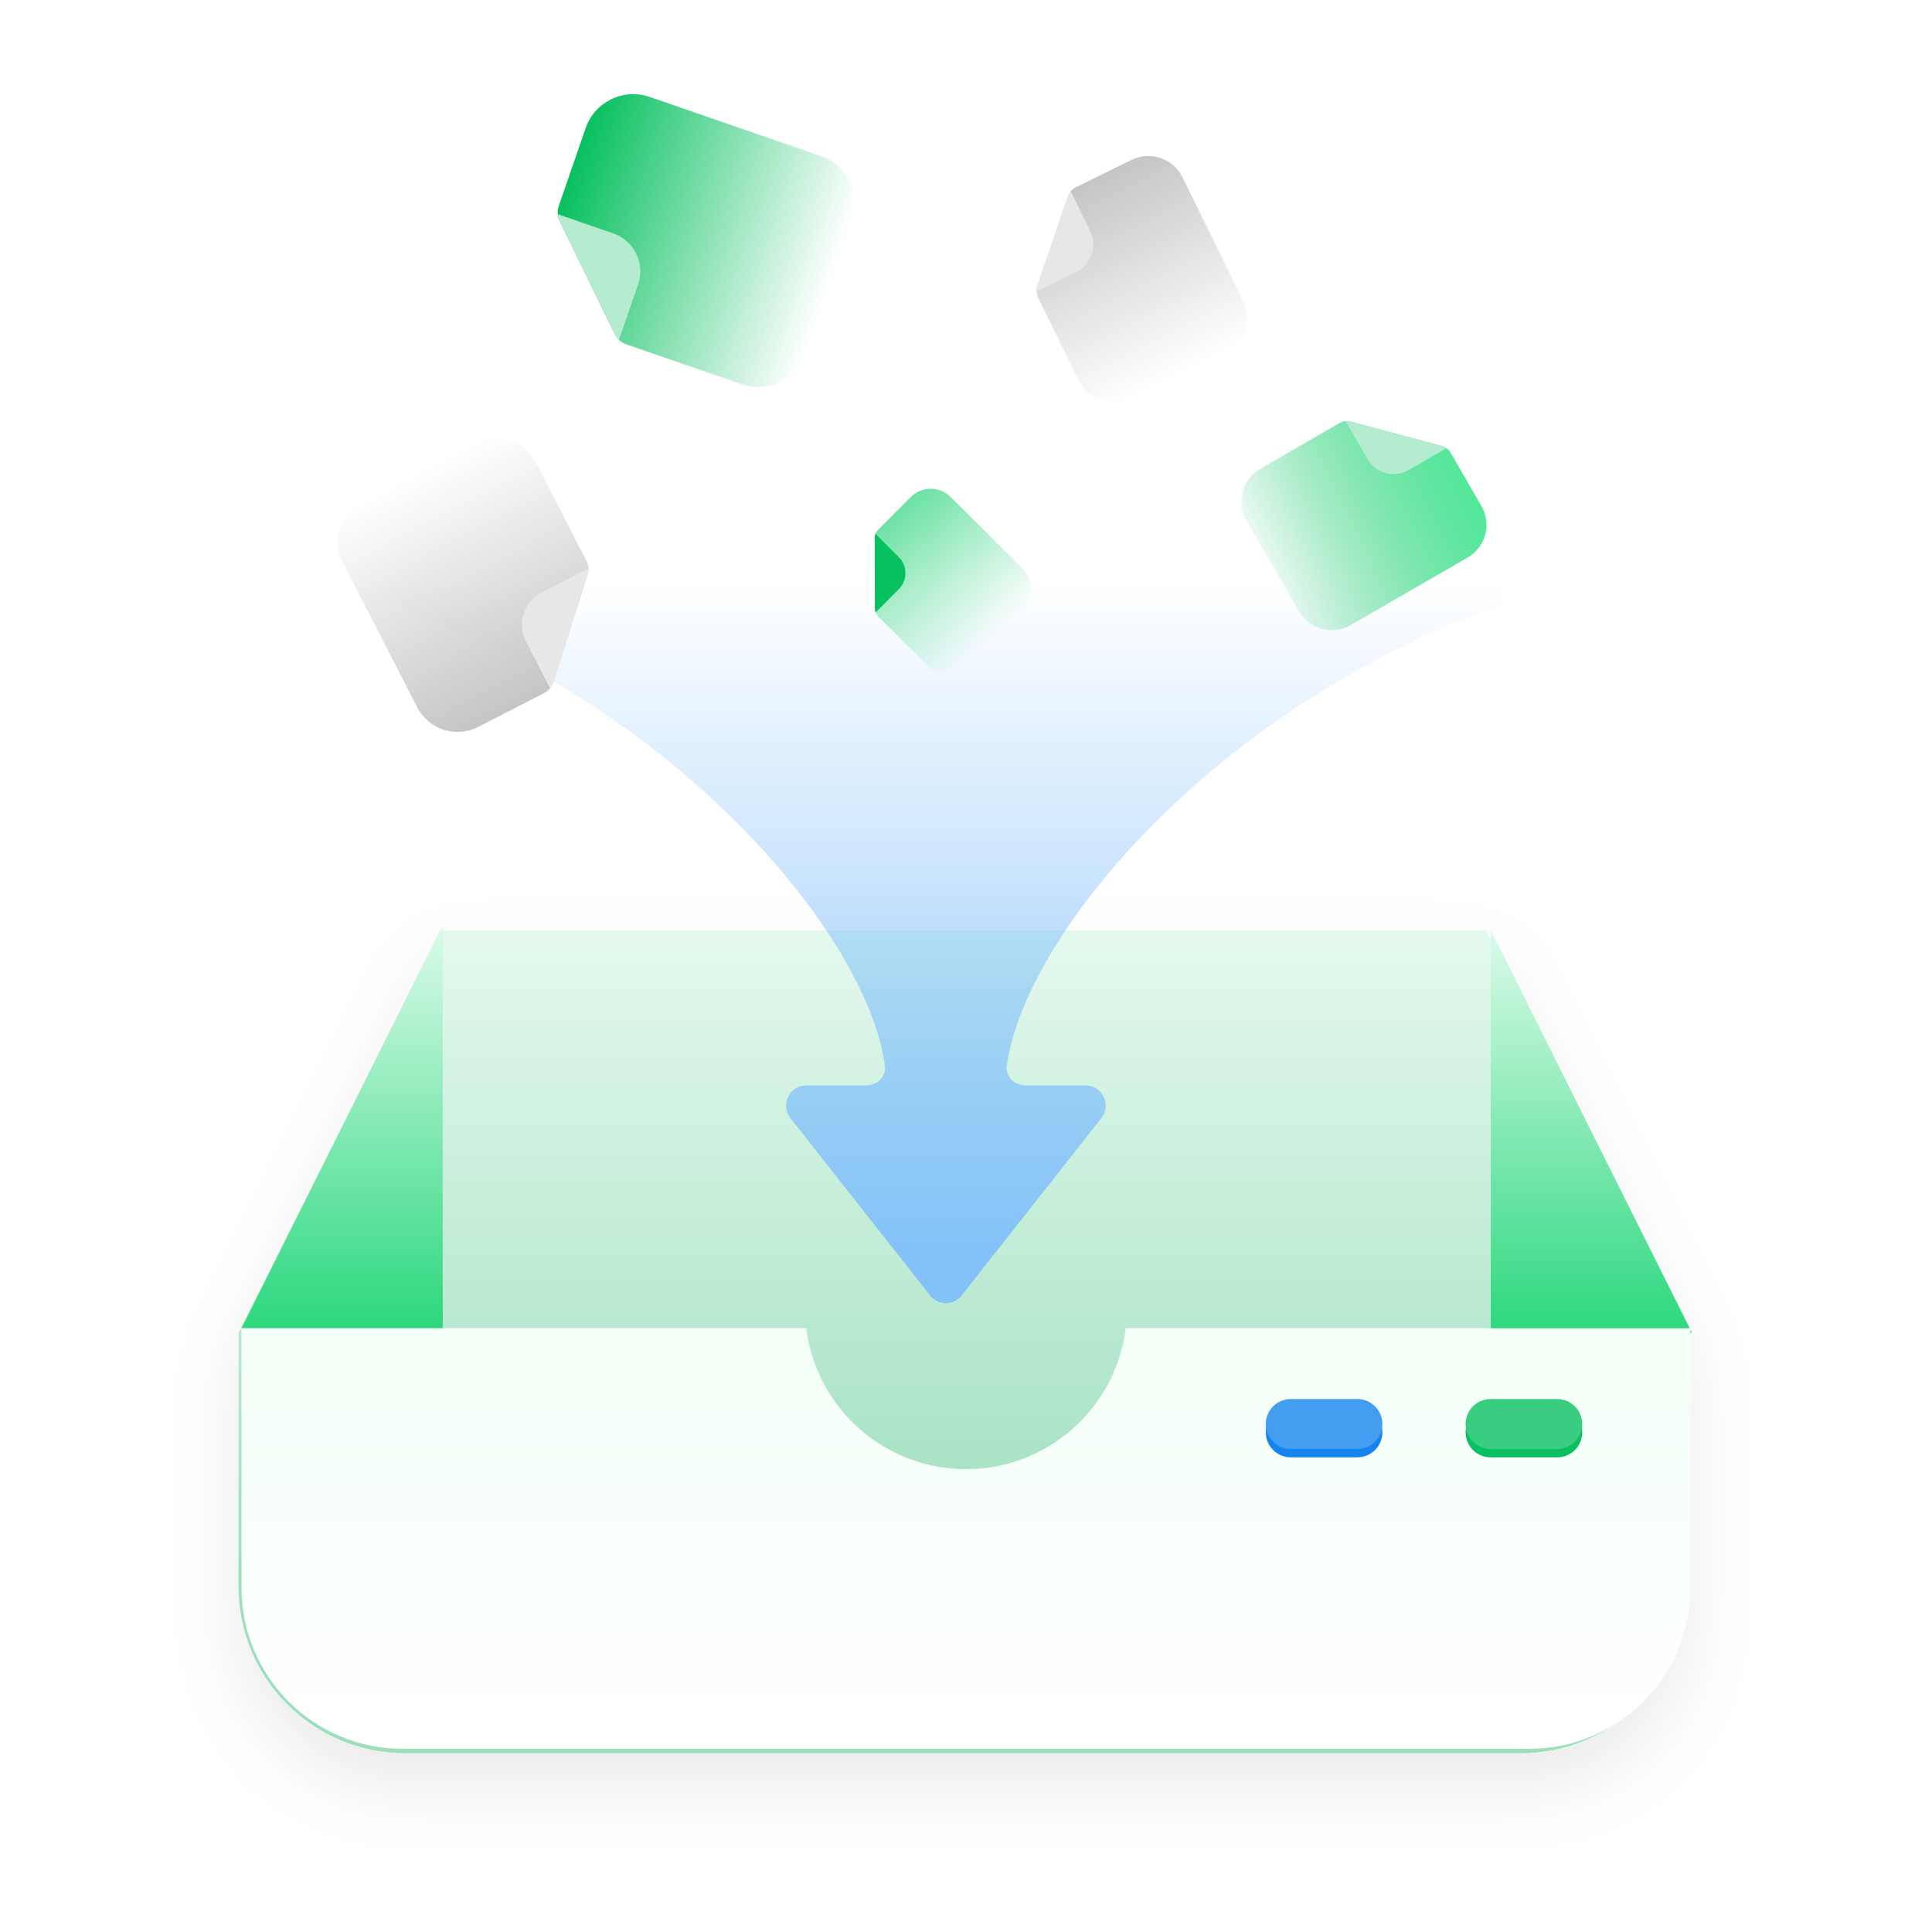
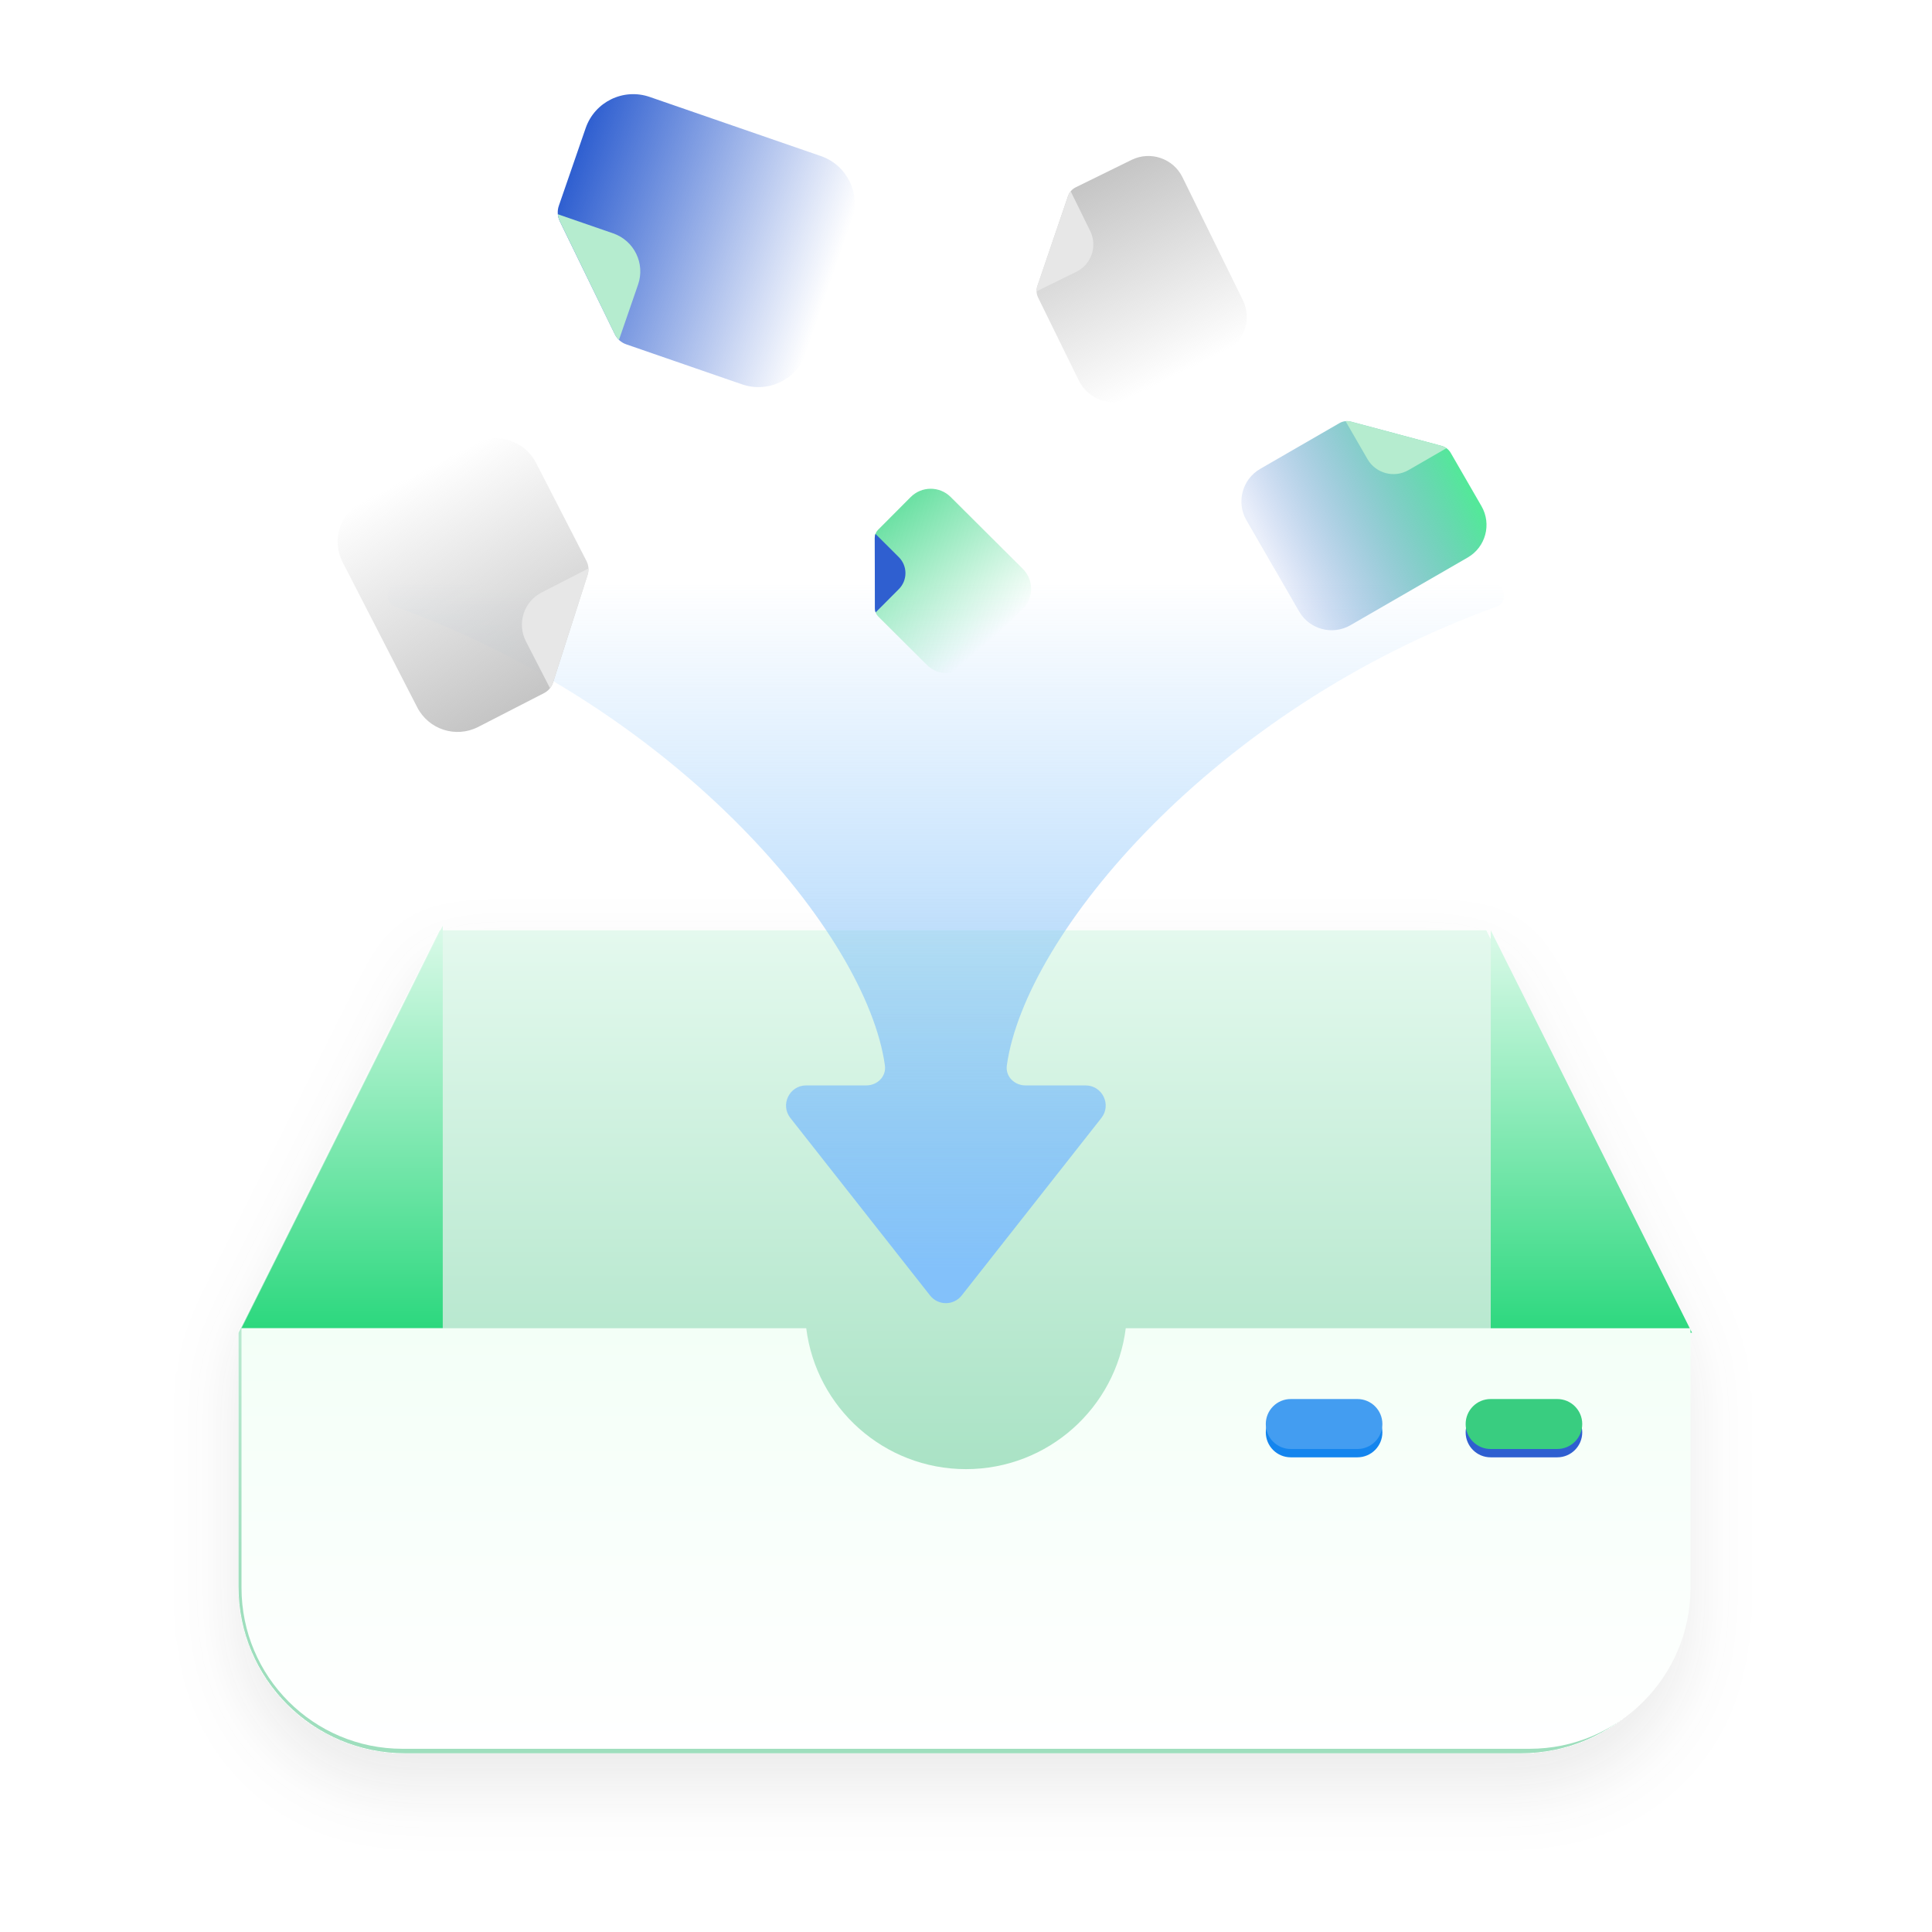
<svg xmlns="http://www.w3.org/2000/svg" width="162" height="162" viewBox="0 0 162 162" fill="none">
  <g filter="url(#filter0_d_6022_51731)">
    <path d="M36.875 78L20 111.75V133.047C20 140.76 26.253 147.013 33.965 147.013H80.75H127.534C135.247 147.013 141.5 140.76 141.5 133.047V111.75L124.625 78H80.75H36.875Z" fill="url(#paint0_linear_6022_51731)" />
  </g>
  <path d="M37.125 111.375V77.625L20.25 111.375H37.125Z" fill="url(#paint1_linear_6022_51731)" />
  <path d="M125 111.75V78L141.875 111.75H125Z" fill="url(#paint2_linear_6022_51731)" />
  <path d="M77.986 108.627L66.274 93.744C65.403 92.636 66.192 91.013 67.6 91.013H72.635C73.567 91.013 74.329 90.263 74.201 89.339C72.675 78.35 56.88 59.435 33.101 50.855C32.173 50.52 32.407 48.938 33.393 48.938H125.232C126.218 48.938 126.452 50.52 125.524 50.855C101.744 59.435 85.95 78.35 84.424 89.339C84.296 90.263 85.058 91.013 85.99 91.013H91.025C92.433 91.013 93.222 92.636 92.351 93.744L80.639 108.627C79.963 109.486 78.662 109.486 77.986 108.627Z" fill="url(#paint3_linear_6022_51731)" />
  <path fill-rule="evenodd" clip-rule="evenodd" d="M67.604 111.375H20.25V133.138C20.25 140.594 26.294 146.638 33.75 146.638H128.25C135.706 146.638 141.75 140.594 141.75 133.138V111.375H94.395C93.565 118.034 87.884 123.188 80.999 123.188C74.115 123.188 68.434 118.034 67.604 111.375Z" fill="url(#paint4_linear_6022_51731)" />
  <path d="M46.937 18.544C46.741 18.141 46.713 17.677 46.859 17.254L49.11 10.738C49.871 8.535 52.273 7.367 54.475 8.127L68.83 13.086C71.033 13.847 72.201 16.249 71.441 18.451L67.584 29.616C66.823 31.819 64.421 32.987 62.219 32.226L52.512 28.873C52.089 28.727 51.741 28.419 51.545 28.017L46.937 18.544Z" fill="url(#paint5_linear_6022_51731)" />
  <mask id="mask0_6022_51731" style="mask-type:alpha" maskUnits="userSpaceOnUse" x="46" y="7" width="26" height="26">
    <path d="M46.937 18.544C46.741 18.141 46.713 17.677 46.859 17.254L49.11 10.738C49.871 8.535 52.273 7.367 54.475 8.127L68.83 13.086C71.033 13.847 72.201 16.249 71.441 18.451L67.584 29.616C66.823 31.819 64.421 32.987 62.219 32.226L52.512 28.873C52.089 28.727 51.741 28.419 51.545 28.017L46.937 18.544Z" fill="#D9D9D9" />
  </mask>
  <g mask="url(#mask0_6022_51731)">
    <path d="M43.876 25.89L46.631 17.915L51.416 19.568C53.178 20.177 54.113 22.098 53.504 23.86L51.851 28.645L43.876 25.89Z" fill="#B5ECCF" />
  </g>
  <path d="M89.557 16.439C89.666 16.118 89.899 15.854 90.203 15.705L94.883 13.407C96.465 12.63 98.377 13.283 99.153 14.864L104.217 25.175C104.993 26.756 104.341 28.668 102.759 29.445L94.74 33.383C93.158 34.16 91.246 33.507 90.469 31.925L87.046 24.953C86.897 24.65 86.874 24.299 86.984 23.979L89.557 16.439Z" fill="url(#paint6_linear_6022_51731)" />
  <mask id="mask1_6022_51731" style="mask-type:alpha" maskUnits="userSpaceOnUse" x="86" y="13" width="19" height="21">
    <path d="M89.557 16.439C89.666 16.118 89.899 15.854 90.203 15.705L94.883 13.407C96.465 12.63 98.377 13.283 99.153 14.864L104.217 25.175C104.993 26.756 104.341 28.668 102.759 29.445L94.74 33.383C93.158 34.16 91.246 33.507 90.469 31.925L87.046 24.953C86.897 24.65 86.874 24.299 86.984 23.979L89.557 16.439Z" fill="#D9D9D9" />
  </mask>
  <g mask="url(#mask1_6022_51731)">
    <path d="M84 18.751L89.728 15.938L91.416 19.375C92.037 20.64 91.515 22.17 90.25 22.791L86.813 24.479L84 18.751Z" fill="#E7E7E7" />
  </g>
  <path d="M46.373 57.229C46.25 57.612 45.98 57.931 45.621 58.116L40.1 60.953C38.234 61.912 35.944 61.177 34.986 59.311L28.735 47.149C27.777 45.284 28.512 42.994 30.378 42.035L39.837 37.174C41.702 36.215 43.992 36.95 44.951 38.816L49.178 47.039C49.362 47.398 49.396 47.815 49.273 48.198L46.373 57.229Z" fill="url(#paint7_linear_6022_51731)" />
  <mask id="mask2_6022_51731" style="mask-type:alpha" maskUnits="userSpaceOnUse" x="28" y="36" width="22" height="26">
    <path d="M46.373 57.229C46.25 57.612 45.98 57.931 45.621 58.116L40.1 60.953C38.234 61.912 35.944 61.177 34.986 59.311L28.735 47.149C27.777 45.284 28.512 42.994 30.378 42.035L39.837 37.174C41.702 36.215 43.992 36.95 44.951 38.816L49.178 47.039C49.362 47.398 49.396 47.815 49.273 48.198L46.373 57.229Z" fill="#D9D9D9" />
  </mask>
  <g mask="url(#mask2_6022_51731)">
    <path d="M52.938 54.356L46.181 57.828L44.098 53.774C43.331 52.282 43.919 50.45 45.411 49.683L49.465 47.599L52.938 54.356Z" fill="#E7E7E7" />
  </g>
  <path d="M120.88 37.389C121.203 37.476 121.479 37.687 121.646 37.977L124.223 42.44C125.093 43.948 124.577 45.877 123.069 46.747L113.238 52.423C111.729 53.294 109.801 52.777 108.93 51.269L104.515 43.623C103.645 42.115 104.161 40.186 105.67 39.315L112.317 35.477C112.607 35.31 112.951 35.265 113.274 35.351L120.88 37.389Z" fill="url(#paint8_linear_6022_51731)" />
  <mask id="mask3_6022_51731" style="mask-type:alpha" maskUnits="userSpaceOnUse" x="104" y="35" width="21" height="18">
    <path d="M120.88 37.389C121.203 37.476 121.479 37.687 121.646 37.977L124.223 42.44C125.093 43.948 124.577 45.877 123.069 46.747L113.238 52.423C111.729 53.294 109.801 52.777 108.93 51.269L104.515 43.623C103.645 42.115 104.161 40.186 105.67 39.315L112.317 35.477C112.607 35.31 112.951 35.265 113.274 35.351L120.88 37.389Z" fill="#D9D9D9" />
  </mask>
  <g mask="url(#mask3_6022_51731)">
    <path d="M118.231 32.063L121.385 37.524L118.108 39.416C116.901 40.113 115.358 39.7 114.662 38.493L112.77 35.216L118.231 32.063Z" fill="#B5ECCF" />
  </g>
  <path d="M73.348 45.098C73.348 44.847 73.447 44.605 73.625 44.427L76.36 41.681C77.285 40.752 78.786 40.749 79.715 41.674L85.764 47.699C86.692 48.624 86.695 50.126 85.771 51.054L81.085 55.759C80.16 56.687 78.658 56.69 77.73 55.766L73.639 51.691C73.461 51.514 73.361 51.273 73.36 51.021L73.348 45.098Z" fill="url(#paint9_linear_6022_51731)" />
  <mask id="mask4_6022_51731" style="mask-type:alpha" maskUnits="userSpaceOnUse" x="73" y="40" width="14" height="17">
    <path d="M73.348 45.098C73.348 44.847 73.447 44.605 73.625 44.427L76.36 41.681C77.285 40.752 78.786 40.749 79.715 41.674L85.764 47.699C86.692 48.624 86.695 50.126 85.771 51.054L81.085 55.759C80.16 56.687 78.658 56.69 77.73 55.766L73.639 51.691C73.461 51.514 73.361 51.273 73.36 51.021L73.348 45.098Z" fill="#D9D9D9" />
  </mask>
  <g mask="url(#mask4_6022_51731)">
-     <path d="M70 48.066L73.347 44.705L75.364 46.714C76.107 47.453 76.109 48.655 75.37 49.397L73.361 51.414L70 48.066Z" fill="#07C05F" />
+     <path d="M70 48.066L73.347 44.705L75.364 46.714C76.107 47.453 76.109 48.655 75.37 49.397L73.361 51.414L70 48.066Z" fill="#2f5fd0" />
  </g>
  <path d="M106.138 120.103C106.138 118.946 107.076 118.009 108.233 118.009H113.819C114.976 118.009 115.914 118.946 115.914 120.103V120.103C115.914 121.26 114.976 122.198 113.819 122.198H108.233C107.076 122.198 106.138 121.26 106.138 120.103V120.103Z" fill="#1485EE" />
-   <path d="M122.896 120.103C122.896 118.946 123.834 118.009 124.991 118.009H130.578C131.734 118.009 132.672 118.946 132.672 120.103V120.103C132.672 121.26 131.734 122.198 130.578 122.198H124.991C123.834 122.198 122.896 121.26 122.896 120.103V120.103Z" fill="#07C05F" />
+   <path d="M122.896 120.103C122.896 118.946 123.834 118.009 124.991 118.009H130.578C131.734 118.009 132.672 118.946 132.672 120.103V120.103C132.672 121.26 131.734 122.198 130.578 122.198H124.991C123.834 122.198 122.896 121.26 122.896 120.103V120.103Z" fill="#2f5fd0" />
  <rect x="106.138" y="117.31" width="9.776" height="4.19" rx="2.095" fill="#439DF1" />
  <rect x="122.896" y="117.31" width="9.776" height="4.19" rx="2.095" fill="#39CD80" />
  <defs>
    <filter id="filter0_d_6022_51731" x="14.414" y="75.207" width="132.672" height="80.185" filterUnits="userSpaceOnUse" color-interpolation-filters="sRGB">
      <feFlood flood-opacity="0" result="BackgroundImageFix" />
      <feColorMatrix in="SourceAlpha" type="matrix" values="0 0 0 0 0 0 0 0 0 0 0 0 0 0 0 0 0 0 127 0" result="hardAlpha" />
      <feOffset dy="2.793" />
      <feGaussianBlur stdDeviation="2.793" />
      <feComposite in2="hardAlpha" operator="out" />
      <feColorMatrix type="matrix" values="0 0 0 0 0.193 0 0 0 0 0.193 0 0 0 0 0.193 0 0 0 0.1 0" />
      <feBlend mode="normal" in2="BackgroundImageFix" result="effect1_dropShadow_6022_51731" />
      <feBlend mode="normal" in="SourceGraphic" in2="effect1_dropShadow_6022_51731" result="shape" />
    </filter>
    <linearGradient id="paint0_linear_6022_51731" x1="80.75" y1="78" x2="80.75" y2="132" gradientUnits="userSpaceOnUse">
      <stop stop-color="#E4F9EE" />
      <stop offset="1" stop-color="#9EDEBD" />
    </linearGradient>
    <linearGradient id="paint1_linear_6022_51731" x1="28.688" y1="77.625" x2="28.688" y2="111.375" gradientUnits="userSpaceOnUse">
      <stop stop-color="#DBFAE9" />
      <stop offset="1" stop-color="#2CD87E" />
    </linearGradient>
    <linearGradient id="paint2_linear_6022_51731" x1="133.438" y1="78" x2="133.438" y2="111.75" gradientUnits="userSpaceOnUse">
      <stop stop-color="#DBFAE9" />
      <stop offset="1" stop-color="#2CD87E" />
    </linearGradient>
    <linearGradient id="paint3_linear_6022_51731" x1="79.312" y1="106.312" x2="79.312" y2="48.938" gradientUnits="userSpaceOnUse">
      <stop stop-color="#83C1FA" />
      <stop offset="1" stop-color="#83C1FA" stop-opacity="0" />
    </linearGradient>
    <linearGradient id="paint4_linear_6022_51731" x1="81" y1="111.375" x2="81" y2="146.638" gradientUnits="userSpaceOnUse">
      <stop stop-color="#F3FFF7" />
      <stop offset="1" stop-color="white" />
    </linearGradient>
    <linearGradient id="paint5_linear_6022_51731" x1="47.182" y1="16.32" x2="69.512" y2="24.034" gradientUnits="userSpaceOnUse">
-       <stop stop-color="#07C05F" />
-       <stop offset="1" stop-color="#07C05F" stop-opacity="0" />
+       <stop stop-color="#2f5fd0" />
+       <stop offset="1" stop-color="#2f5fd0" stop-opacity="0" />
    </linearGradient>
    <linearGradient id="paint6_linear_6022_51731" x1="90.874" y1="15.376" x2="98.749" y2="31.414" gradientUnits="userSpaceOnUse">
      <stop stop-color="#C5C5C5" />
      <stop offset="1" stop-color="#C5C5C5" stop-opacity="0" />
    </linearGradient>
    <linearGradient id="paint7_linear_6022_51731" x1="44.83" y1="58.523" x2="35.107" y2="39.604" gradientUnits="userSpaceOnUse">
      <stop stop-color="#C5C5C5" />
      <stop offset="1" stop-color="#C5C5C5" stop-opacity="0" />
    </linearGradient>
    <linearGradient id="paint8_linear_6022_51731" x1="121.732" y1="38.126" x2="105.974" y2="45.824" gradientUnits="userSpaceOnUse">
      <stop stop-color="#54E89A" />
-       <stop offset="1" stop-color="#07C05F" stop-opacity="0.1" />
+       <stop offset="1" stop-color="#2f5fd0" stop-opacity="0.1" />
    </linearGradient>
    <linearGradient id="paint9_linear_6022_51731" x1="73.656" y1="44.395" x2="82.245" y2="54.373" gradientUnits="userSpaceOnUse">
      <stop stop-color="#6EE1A5" />
      <stop offset="1" stop-color="#6EE1A5" stop-opacity="0" />
    </linearGradient>
  </defs>
</svg>
